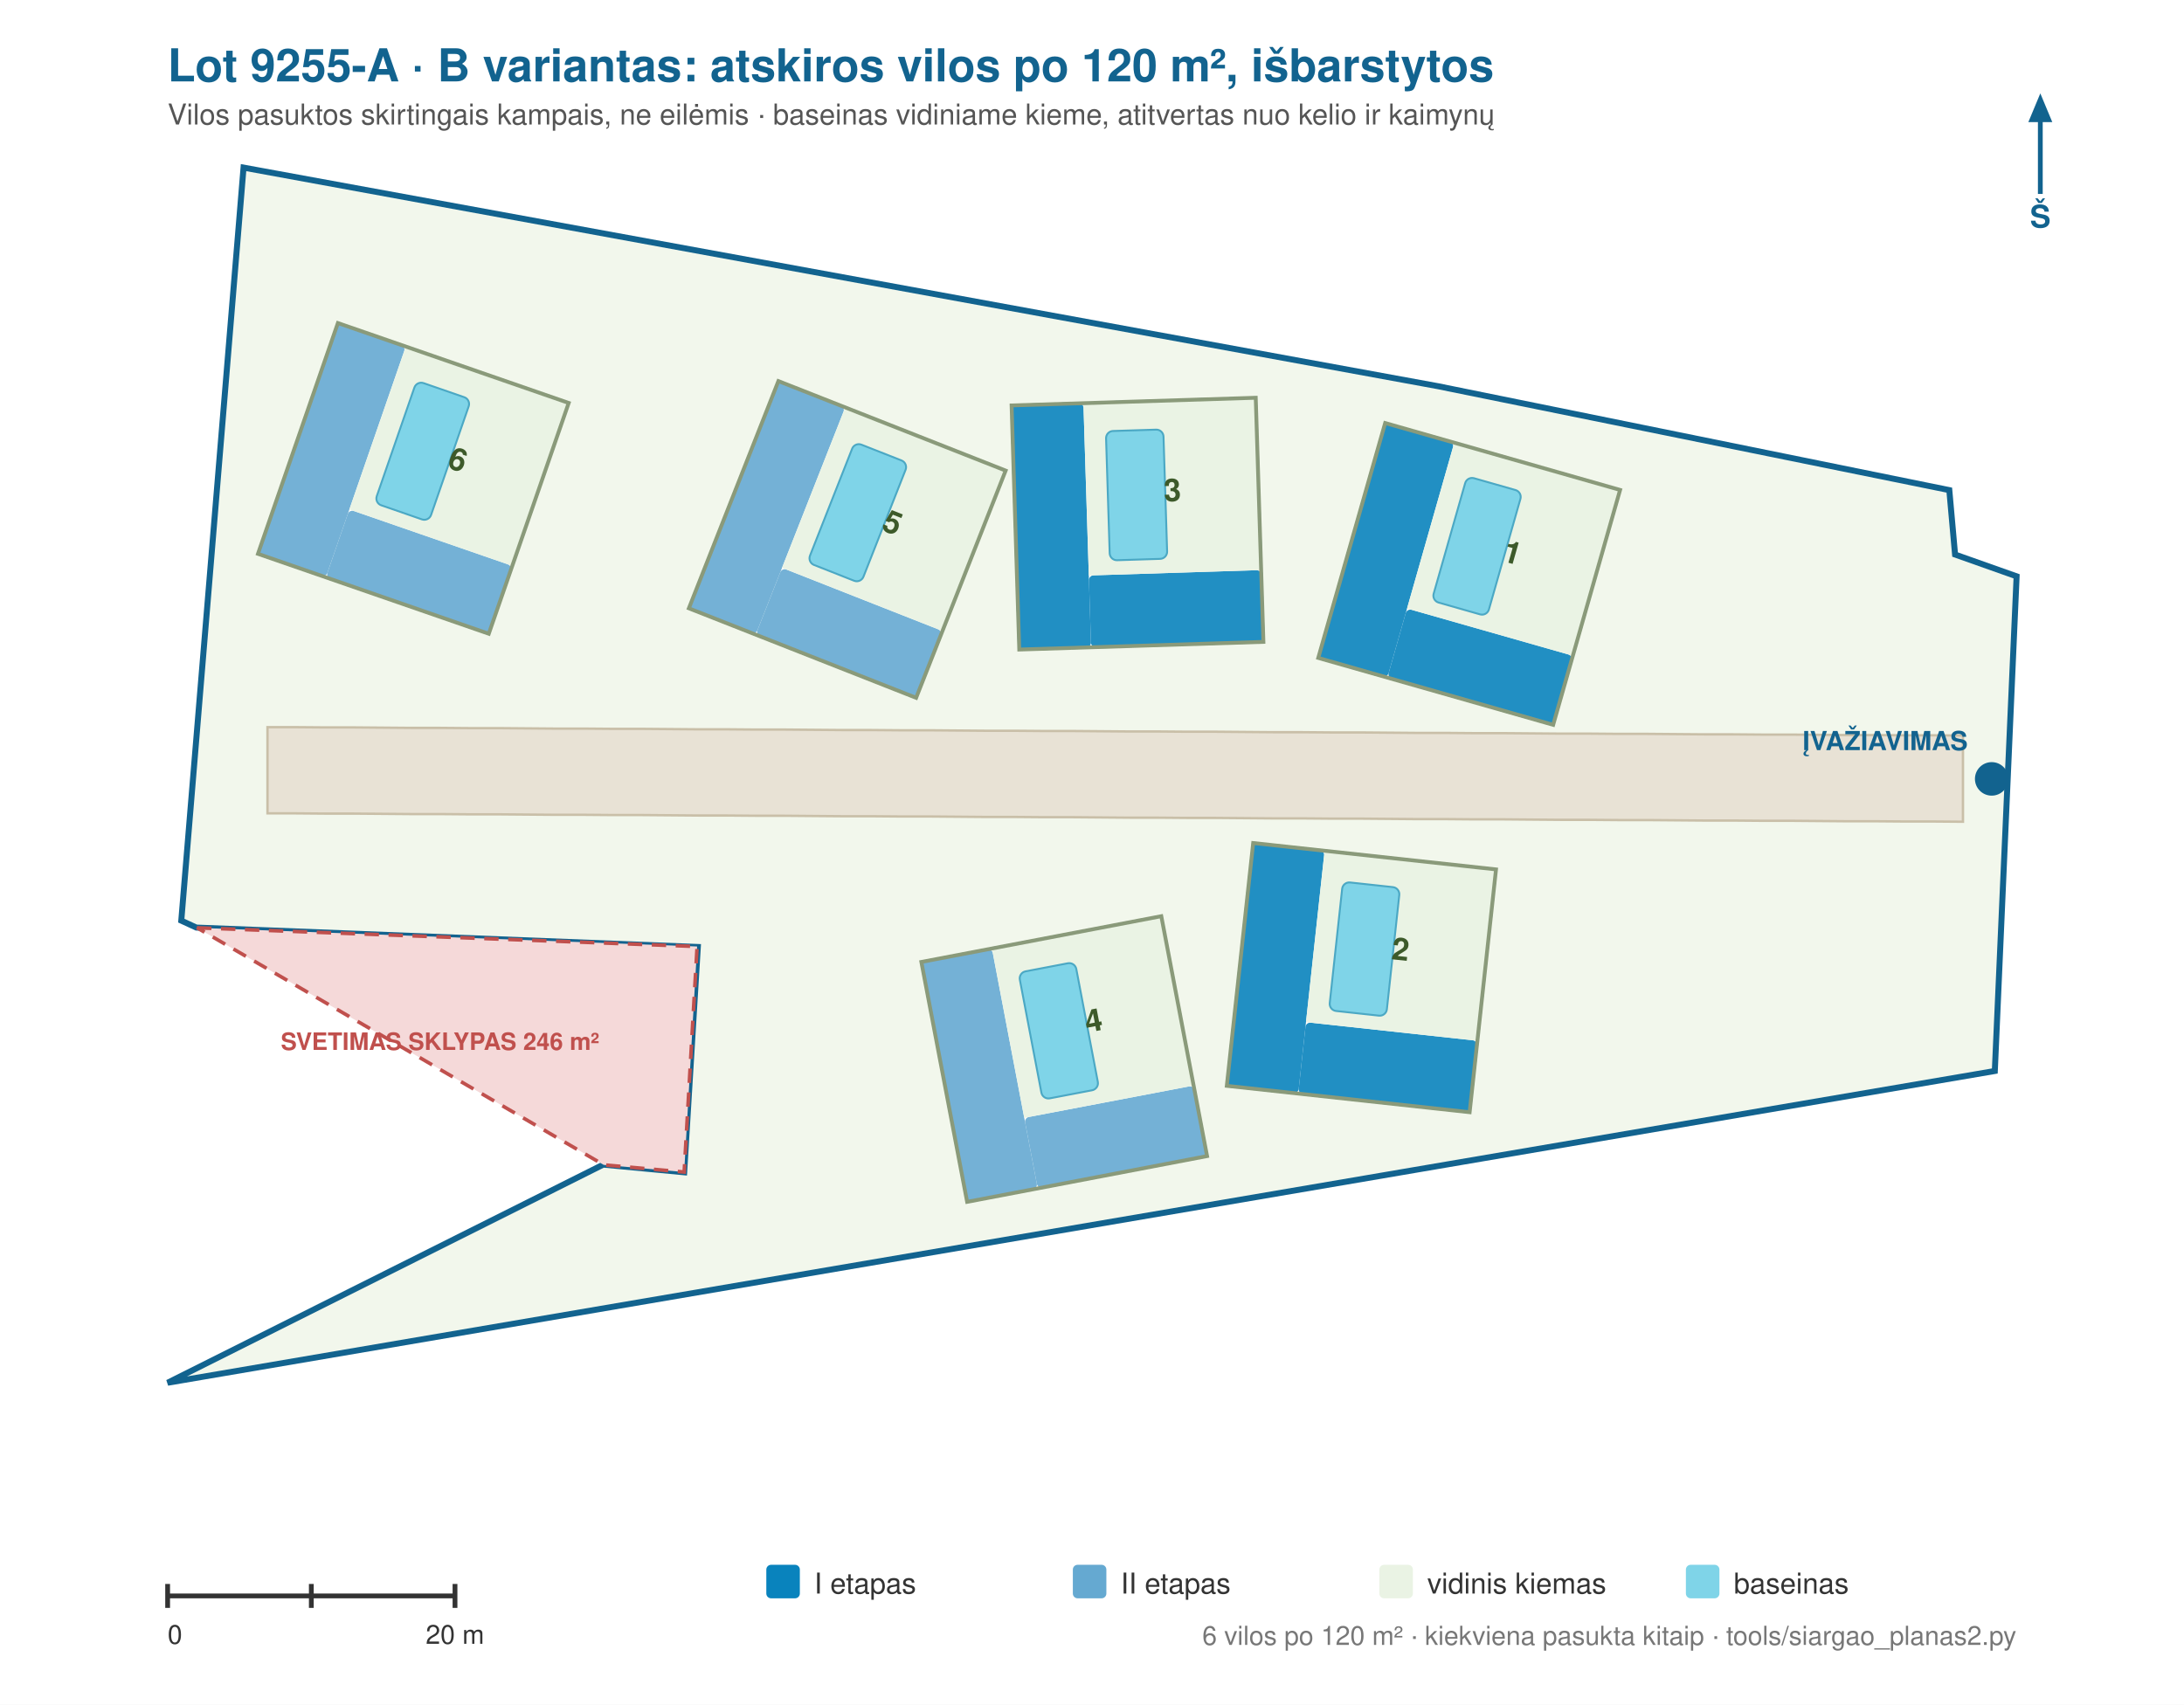
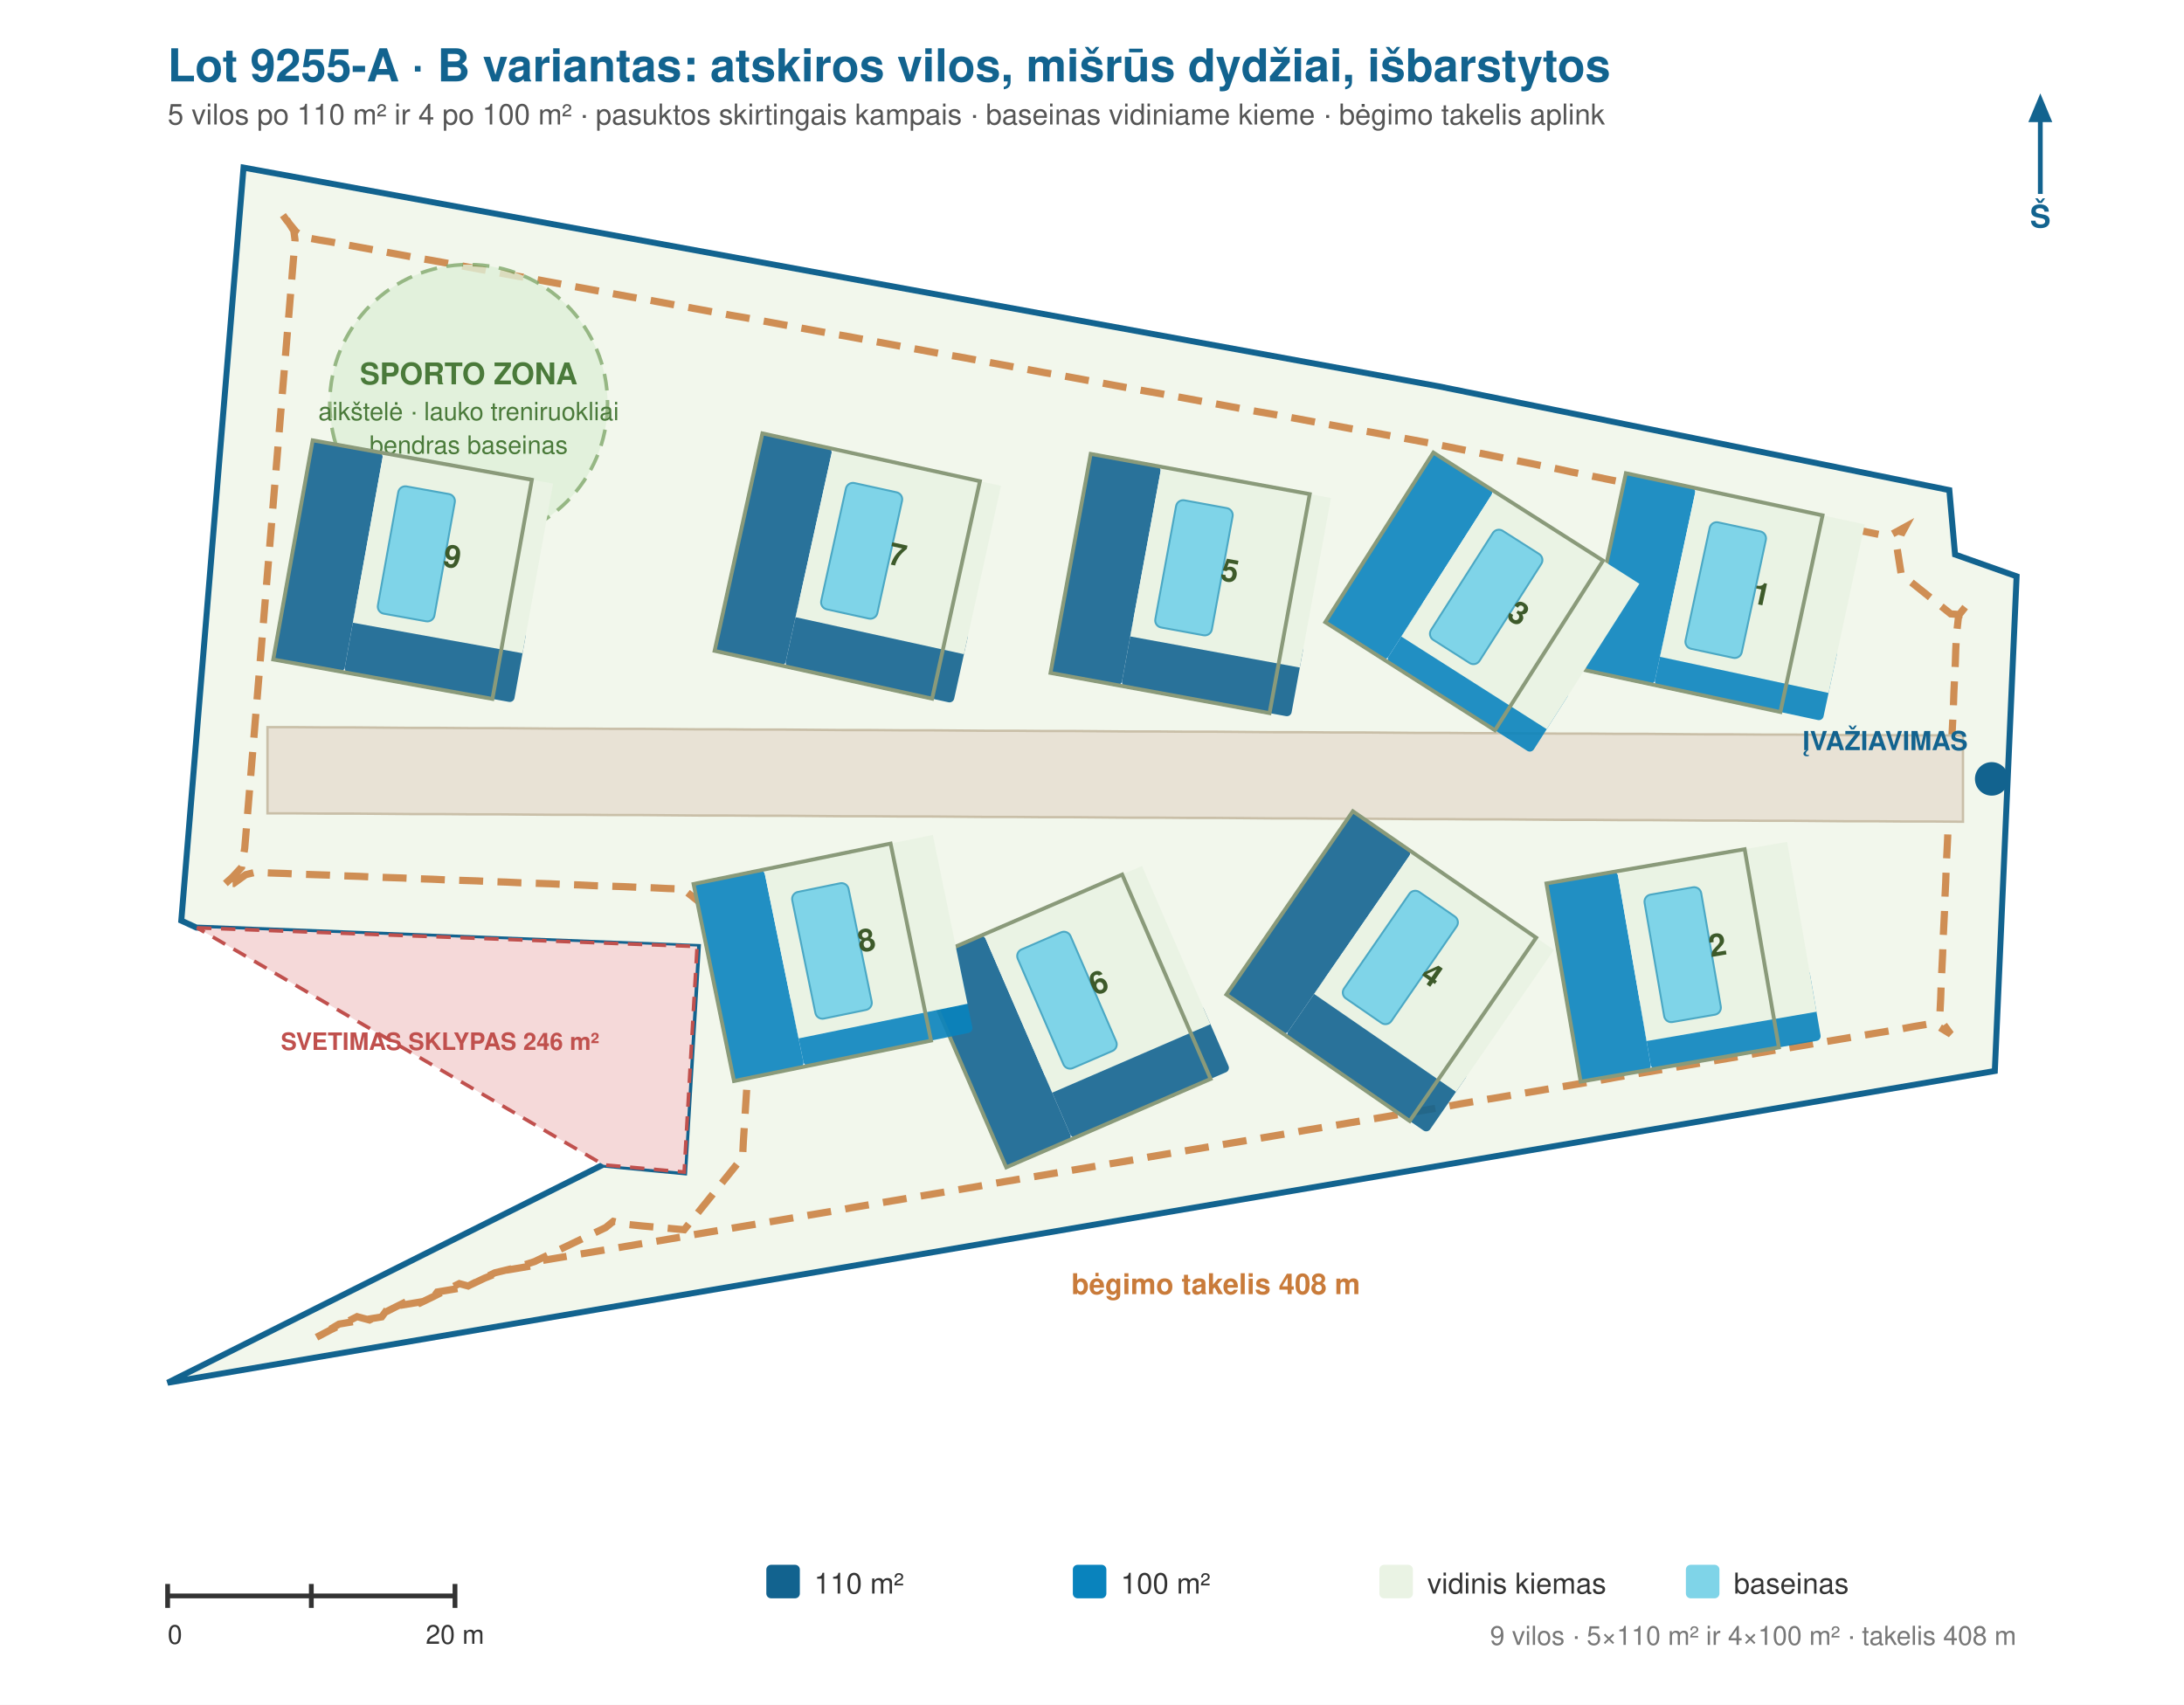
<svg xmlns="http://www.w3.org/2000/svg" width="912" height="712" viewBox="0 0 912 712" font-family="Helvetica,Arial,sans-serif">
  <rect width="912" height="712" fill="#fff" />
  <path d="M75.7 384.5 L101.7 70.0 L600.5 161.3 L814.0 204.7 L816.4 231.6 L842.1 240.7 L833.0 447.3 L70.0 577.5 L251.9 486.4 L285.7 489.6 L291.4 395.5 L82.0 387.4 Z" fill="#F2F7EC" stroke="#12638F" stroke-width="2.5" />
-   <text x="70" y="34" font-size="19" font-weight="bold" fill="#12638F">Lot 9255-A · B variantas: atskiros vilos po 120 m², išbarstytos</text>
-   <text x="70" y="52" font-size="12" fill="#555">Vilos pasuktos skirtingais kampais, ne eilėmis · baseinas vidiniame kieme, atitvertas nuo kelio ir kaimynų</text>
+   <text x="70" y="34" font-size="19" font-weight="bold" fill="#12638F">Lot 9255-A · B variantas: atskiros vilos, mišrūs dydžiai, išbarstytos</text>
+   <text x="70" y="52" font-size="12" fill="#555">5 vilos po 110 m² ir 4 po 100 m² · pasuktos skirtingais kampais · baseinas vidiniame kieme · bėgimo takelis aplink</text>
+   <polygon points="94.1 369.0 97.0 366.4 100.9 362.2 102.2 354.2 102.7 348.2 103.2 342.1 103.7 336.1 104.2 330.0 104.7 324.0 105.2 317.9 105.7 311.9 106.2 305.9 106.7 299.8 107.2 293.8 107.7 287.7 108.2 281.7 108.7 275.6 109.2 269.6 109.7 263.5 110.2 257.5 110.7 251.4 111.2 245.4 111.7 239.3 112.2 233.3 112.7 227.2 113.2 221.2 113.7 215.1 114.2 209.1 114.7 203.0 115.2 197.0 115.7 191.0 116.2 184.9 116.7 178.9 117.2 172.8 117.7 166.8 118.2 160.7 118.7 154.7 119.2 148.6 119.7 142.6 120.2 136.5 120.7 130.5 121.2 124.4 121.7 118.4 122.2 112.3 122.7 106.3 123.2 100.2 122.7 96.4 119.6 91.5 117.1 88.4 119.6 91.9 123.7 96.9 127.2 99.1 133.1 100.2 139.1 101.2 145.0 102.3 150.9 103.4 156.9 104.5 162.8 105.6 168.8 106.7 174.7 107.8 180.6 108.8 186.6 109.9 192.5 111.0 198.5 112.1 204.4 113.2 210.3 114.3 216.3 115.4 222.2 116.4 228.1 117.5 234.1 118.6 240.0 119.7 246.0 120.8 251.9 121.9 257.8 123.0 263.8 124.1 269.7 125.1 275.7 126.2 281.6 127.3 287.5 128.4 293.5 129.5 299.4 130.6 305.4 131.7 311.3 132.7 317.2 133.8 323.2 134.9 329.1 136.0 335.0 137.1 341.0 138.2 346.9 139.3 352.9 140.3 358.8 141.4 364.7 142.5 370.7 143.6 376.6 144.7 382.6 145.8 388.5 146.9 394.4 148.0 400.4 149.0 406.3 150.1 412.2 151.2 418.2 152.3 424.1 153.4 430.1 154.5 436.0 155.6 441.9 156.6 447.9 157.7 453.8 158.8 459.8 159.9 465.7 161.0 471.6 162.1 477.6 163.2 483.5 164.2 489.4 165.3 495.4 166.4 501.3 167.5 507.3 168.6 513.2 169.7 519.1 170.8 525.1 171.9 531.0 172.9 537.0 174.0 542.9 175.1 548.8 176.2 554.8 177.3 560.7 178.4 566.6 179.5 572.6 180.5 578.5 181.6 584.5 182.7 590.4 183.8 596.3 184.9 602.3 186.1 608.2 187.3 614.1 188.5 620.1 189.7 626.0 190.9 631.9 192.1 637.9 193.3 643.8 194.5 649.7 195.7 655.6 197.0 661.6 198.2 667.5 199.4 673.4 200.6 679.4 201.8 685.3 203.0 691.2 204.2 697.2 205.4 703.1 206.6 709.0 207.8 714.9 209.0 720.9 210.2 726.8 211.4 732.7 212.6 738.7 213.8 744.6 215.1 750.5 216.3 756.5 217.5 762.4 218.7 768.3 219.9 774.2 221.1 780.2 222.3 786.1 223.5 790.1 223.1 795.6 220.1 793.8 223.4 792.2 229.0 793.9 239.8 814.6 256.4 820.2 256.8 821.3 252.7 817.9 257.0 817.0 265.0 816.7 271.0 816.5 277.1 816.2 283.2 815.9 289.3 815.7 295.4 815.4 301.4 815.1 307.5 814.9 313.6 814.6 319.7 814.3 325.8 814.1 331.8 813.8 337.9 813.5 344.0 813.3 350.1 813.0 356.2 812.7 362.2 812.5 368.3 812.2 374.4 812.0 380.5 811.7 386.5 811.4 392.6 811.2 398.7 810.9 404.8 810.6 410.9 810.4 416.9 810.1 423.0 811.0 427.0 814.6 431.9 809.2 428.6 805.2 427.7 799.3 428.7 793.4 429.8 787.5 430.8 781.5 431.8 775.6 432.8 769.7 433.8 763.8 434.8 757.9 435.8 752.0 436.8 746.1 437.8 740.1 438.8 734.2 439.8 728.3 440.9 722.4 441.9 716.5 442.9 710.6 443.9 704.6 444.9 698.7 445.9 692.8 446.9 686.9 447.9 681.0 448.9 675.1 449.9 669.2 451.0 663.2 452.0 657.3 453.0 651.4 454.0 645.5 455.0 639.6 456.0 633.7 457.0 627.8 458.0 621.8 459.0 615.9 460.0 610.0 461.0 604.1 462.1 598.2 463.1 592.3 464.1 586.4 465.1 580.4 466.1 574.5 467.1 568.6 468.1 562.7 469.1 556.8 470.1 550.9 471.1 544.9 472.1 539.0 473.2 533.1 474.2 527.2 475.2 521.3 476.2 515.4 477.2 509.5 478.2 503.5 479.2 497.6 480.2 491.7 481.2 485.8 482.2 479.9 483.2 474.0 484.3 468.1 485.3 462.1 486.3 456.2 487.3 450.3 488.3 444.4 489.3 438.5 490.3 432.6 491.3 426.6 492.3 420.7 493.3 414.8 494.3 408.9 495.4 403.0 496.4 397.1 497.4 391.2 498.4 385.2 499.4 379.3 500.4 373.4 501.4 367.5 502.4 361.6 503.4 355.7 504.4 349.8 505.5 343.8 506.5 337.9 507.5 332.0 508.5 326.1 509.5 320.2 510.5 314.3 511.5 308.3 512.5 302.4 513.5 296.5 514.5 290.6 515.5 284.7 516.6 278.8 517.6 272.9 518.6 266.9 519.6 261.0 520.6 255.1 521.6 249.2 522.6 225.5 526.6 222.0 528.7 216.1 529.7 210.2 530.7 202.4 533.8 194.4 537.6 188.5 538.6 182.6 539.6 180.1 543.0 174.2 544.0 168.2 545.0 162.3 546.0 159.4 550.0 153.4 551.0 147.5 552.0 141.6 553.0 132.2 558.5 138.1 555.4 143.6 552.7 149.1 549.9 154.3 551.3 159.8 548.6 165.3 545.8 170.8 543.1 175.2 544.3 180.8 541.6 186.3 538.8 191.8 536.1 195.5 537.1 201.0 534.3 206.6 531.6 215.2 529.5 223.2 526.9 252.9 512.7 256.1 510.1 261.3 511.3 268.0 512.0 274.8 512.6 285.7 513.6 310.1 483.3 310.4 477.0 310.8 470.8 311.2 464.5 311.6 458.2 312.0 452.0 312.3 445.7 312.7 439.4 313.1 433.2 313.5 426.9 313.9 420.6 314.3 414.4 314.6 408.1 315.0 401.8 315.4 395.5 285.2 371.3 279.1 371.1 272.9 370.8 266.8 370.6 260.6 370.3 254.5 370.1 248.3 369.9 242.1 369.6 236.0 369.4 229.8 369.1 223.7 368.9 217.5 368.7 211.4 368.4 205.2 368.2 199.0 367.9 192.9 367.7 186.7 367.5 180.6 367.2 174.4 367.0 168.2 366.7 162.1 366.5 155.9 366.3 149.8 366.0 143.6 365.8 137.5 365.5 131.3 365.3 125.1 365.1 119.0 364.8 112.8 364.6 106.7 364.3 102.6 365.3 97.5 369.0" fill="none" stroke="#C97B3A" stroke-width="3" stroke-dasharray="10 6" opacity="0.85" />
  <polygon points="111.7 303.7 123.7 303.7 135.7 303.8 147.7 303.8 159.7 303.9 171.7 304.0 183.7 304.0 195.7 304.1 207.7 304.1 219.7 304.2 231.7 304.3 243.7 304.3 255.7 304.4 267.7 304.4 279.7 304.5 291.7 304.6 303.7 304.6 315.7 304.7 327.7 304.7 339.7 304.8 351.7 304.9 363.7 304.9 375.7 305.0 387.7 305.0 399.7 305.1 411.7 305.2 423.7 305.2 435.7 305.3 447.7 305.3 459.7 305.4 471.7 305.5 483.7 305.5 495.7 305.6 507.7 305.6 519.7 305.7 531.7 305.8 543.7 305.8 555.7 305.9 567.7 305.9 579.7 306.0 591.7 306.1 603.7 306.1 615.7 306.2 627.7 306.2 639.7 306.3 651.7 306.4 663.7 306.4 675.7 306.5 687.7 306.5 699.7 306.6 711.7 306.7 723.7 306.7 735.7 306.8 747.7 306.8 759.7 306.9 771.7 307.0 783.7 307.0 795.7 307.1 807.7 307.1 819.7 307.2 819.7 343.2 807.7 343.1 795.7 343.1 783.7 343.0 771.7 343.0 759.7 342.9 747.7 342.8 735.7 342.8 723.7 342.7 711.7 342.7 699.7 342.6 687.7 342.5 675.7 342.5 663.7 342.4 651.7 342.4 639.7 342.3 627.7 342.2 615.7 342.2 603.7 342.1 591.7 342.1 579.7 342.0 567.7 341.9 555.7 341.9 543.7 341.8 531.7 341.8 519.7 341.7 507.7 341.6 495.7 341.6 483.7 341.5 471.7 341.5 459.7 341.4 447.7 341.3 435.7 341.3 423.7 341.2 411.7 341.2 399.7 341.1 387.7 341.0 375.7 341.0 363.7 340.9 351.7 340.9 339.7 340.8 327.7 340.7 315.7 340.7 303.7 340.6 291.7 340.6 279.7 340.5 267.7 340.4 255.7 340.4 243.7 340.3 231.7 340.3 219.7 340.2 207.7 340.1 195.7 340.1 183.7 340.0 171.7 340.0 159.7 339.9 147.7 339.8 135.7 339.8 123.7 339.7 111.7 339.7" fill="#E8E2D5" stroke="#C9BFA8" stroke-width="1" />
-   <g transform="translate(613.5,239.7) rotate(15.9)">
-     <rect x="-51.0" y="-51.0" width="102.0" height="102.0" fill="#fff" stroke="#0983BD" stroke-width="1.1" stroke-dasharray="4 3" />
-     <rect x="-51.0" y="-51.0" width="30.0" height="102.0" fill="#0983BD" opacity="0.9" rx="2" />
-     <rect x="-21.0" y="21.0" width="72.0" height="30.0" fill="#0983BD" opacity="0.9" rx="2" />
-     <rect x="-21.0" y="-51.0" width="72.0" height="72.0" fill="#EAF3E4" />
-     <rect x="-12.0" y="-39.0" width="24.0" height="54.0" fill="#7FD4E8" stroke="#4BA8C4" stroke-width="0.8" rx="3" />
-     <rect x="-51.0" y="-51.0" width="102.0" height="102.0" fill="none" stroke="#8a9a7a" stroke-width="1.6" />
-     <text x="15.0" y="-9.0" font-size="13" font-weight="bold" fill="#3d5a2a" text-anchor="middle">1</text>
+   <circle cx="195.7" cy="168.5" r="58" fill="#DFF0D8" opacity="0.8" stroke="#7FA86A" stroke-width="1.5" stroke-dasharray="7 4" />
+   <text x="195.7" y="160.5" font-size="12.5" fill="#4A7A3A" font-weight="bold" text-anchor="middle">SPORTO ZONA</text>
+   <text x="195.7" y="175.5" font-size="10.5" fill="#4A7A3A" text-anchor="middle">aikštelė · lauko treniruokliai</text>
+   <text x="195.7" y="189.5" font-size="10.5" fill="#4A7A3A" text-anchor="middle">bendras baseinas</text>
+   <g transform="translate(711.2,247.5) rotate(12.1)">
+     <rect x="-42.0" y="-42.0" width="84.0" height="84.0" fill="#fff" stroke="#0983BD" stroke-width="1.1" stroke-dasharray="4 3" />
+     <rect x="-42.0" y="-42.0" width="30.0" height="84.0" fill="#0983BD" opacity="0.9" rx="2" />
+     <rect x="-12.0" y="12.0" width="72.0" height="30.0" fill="#0983BD" opacity="0.9" rx="2" />
+     <rect x="-12.0" y="-42.0" width="72.0" height="72.0" fill="#EAF3E4" />
+     <rect x="-3.0" y="-30.0" width="24.0" height="54.0" fill="#7FD4E8" stroke="#4BA8C4" stroke-width="0.8" rx="3" />
+     <rect x="-42.0" y="-42.0" width="84.0" height="84.0" fill="none" stroke="#8a9a7a" stroke-width="1.6" />
+     <text x="24.0" y="0.0" font-size="13" font-weight="bold" fill="#3d5a2a" text-anchor="middle">1</text>
  </g>
-   <g transform="translate(568.5,408.3) rotate(6.2)">
-     <rect x="-51.0" y="-51.0" width="102.0" height="102.0" fill="#fff" stroke="#0983BD" stroke-width="1.1" stroke-dasharray="4 3" />
-     <rect x="-51.0" y="-51.0" width="30.0" height="102.0" fill="#0983BD" opacity="0.9" rx="2" />
-     <rect x="-21.0" y="21.0" width="72.0" height="30.0" fill="#0983BD" opacity="0.9" rx="2" />
-     <rect x="-21.0" y="-51.0" width="72.0" height="72.0" fill="#EAF3E4" />
-     <rect x="-12.0" y="-39.0" width="24.0" height="54.0" fill="#7FD4E8" stroke="#4BA8C4" stroke-width="0.8" rx="3" />
-     <rect x="-51.0" y="-51.0" width="102.0" height="102.0" fill="none" stroke="#8a9a7a" stroke-width="1.6" />
-     <text x="15.0" y="-9.0" font-size="13" font-weight="bold" fill="#3d5a2a" text-anchor="middle">2</text>
+   <g transform="translate(694.3,403.2) rotate(-9.8)">
+     <rect x="-42.0" y="-42.0" width="84.0" height="84.0" fill="#fff" stroke="#0983BD" stroke-width="1.1" stroke-dasharray="4 3" />
+     <rect x="-42.0" y="-42.0" width="30.0" height="84.0" fill="#0983BD" opacity="0.9" rx="2" />
+     <rect x="-12.0" y="12.0" width="72.0" height="30.0" fill="#0983BD" opacity="0.9" rx="2" />
+     <rect x="-12.0" y="-42.0" width="72.0" height="72.0" fill="#EAF3E4" />
+     <rect x="-3.0" y="-30.0" width="24.0" height="54.0" fill="#7FD4E8" stroke="#4BA8C4" stroke-width="0.8" rx="3" />
+     <rect x="-42.0" y="-42.0" width="84.0" height="84.0" fill="none" stroke="#8a9a7a" stroke-width="1.6" />
+     <text x="24.0" y="0.0" font-size="13" font-weight="bold" fill="#3d5a2a" text-anchor="middle">2</text>
  </g>
-   <g transform="translate(475.0,218.7) rotate(-1.8)">
-     <rect x="-51.0" y="-51.0" width="102.0" height="102.0" fill="#fff" stroke="#0983BD" stroke-width="1.1" stroke-dasharray="4 3" />
-     <rect x="-51.0" y="-51.0" width="30.0" height="102.0" fill="#0983BD" opacity="0.9" rx="2" />
-     <rect x="-21.0" y="21.0" width="72.0" height="30.0" fill="#0983BD" opacity="0.9" rx="2" />
-     <rect x="-21.0" y="-51.0" width="72.0" height="72.0" fill="#EAF3E4" />
-     <rect x="-12.0" y="-39.0" width="24.0" height="54.0" fill="#7FD4E8" stroke="#4BA8C4" stroke-width="0.8" rx="3" />
-     <rect x="-51.0" y="-51.0" width="102.0" height="102.0" fill="none" stroke="#8a9a7a" stroke-width="1.6" />
-     <text x="15.0" y="-9.0" font-size="13" font-weight="bold" fill="#3d5a2a" text-anchor="middle">3</text>
+   <g transform="translate(611.4,247.0) rotate(32.5)">
+     <rect x="-42.0" y="-42.0" width="84.0" height="84.0" fill="#fff" stroke="#0983BD" stroke-width="1.1" stroke-dasharray="4 3" />
+     <rect x="-42.0" y="-42.0" width="30.0" height="84.0" fill="#0983BD" opacity="0.9" rx="2" />
+     <rect x="-12.0" y="12.0" width="72.0" height="30.0" fill="#0983BD" opacity="0.9" rx="2" />
+     <rect x="-12.0" y="-42.0" width="72.0" height="72.0" fill="#EAF3E4" />
+     <rect x="-3.0" y="-30.0" width="24.0" height="54.0" fill="#7FD4E8" stroke="#4BA8C4" stroke-width="0.8" rx="3" />
+     <rect x="-42.0" y="-42.0" width="84.0" height="84.0" fill="none" stroke="#8a9a7a" stroke-width="1.6" />
+     <text x="24.0" y="0.0" font-size="13" font-weight="bold" fill="#3d5a2a" text-anchor="middle">3</text>
  </g>
-   <g transform="translate(444.4,442.3) rotate(-10.8)">
-     <rect x="-51.0" y="-51.0" width="102.0" height="102.0" fill="#fff" stroke="#65A9D1" stroke-width="1.1" stroke-dasharray="4 3" />
-     <rect x="-51.0" y="-51.0" width="30.0" height="102.0" fill="#65A9D1" opacity="0.9" rx="2" />
-     <rect x="-21.0" y="21.0" width="72.0" height="30.0" fill="#65A9D1" opacity="0.9" rx="2" />
-     <rect x="-21.0" y="-51.0" width="72.0" height="72.0" fill="#EAF3E4" />
-     <rect x="-12.0" y="-39.0" width="24.0" height="54.0" fill="#7FD4E8" stroke="#4BA8C4" stroke-width="0.8" rx="3" />
-     <rect x="-51.0" y="-51.0" width="102.0" height="102.0" fill="none" stroke="#8a9a7a" stroke-width="1.6" />
-     <text x="15.0" y="-9.0" font-size="13" font-weight="bold" fill="#3d5a2a" text-anchor="middle">4</text>
+   <g transform="translate(576.8,403.5) rotate(34.6)">
+     <rect x="-46.5" y="-46.5" width="93.0" height="93.0" fill="#fff" stroke="#12638F" stroke-width="1.1" stroke-dasharray="4 3" />
+     <rect x="-46.5" y="-46.5" width="30.0" height="93.0" fill="#12638F" opacity="0.9" rx="2" />
+     <rect x="-16.5" y="16.5" width="72.0" height="30.0" fill="#12638F" opacity="0.9" rx="2" />
+     <rect x="-16.5" y="-46.5" width="72.0" height="72.0" fill="#EAF3E4" />
+     <rect x="-7.5" y="-34.5" width="24.0" height="54.0" fill="#7FD4E8" stroke="#4BA8C4" stroke-width="0.8" rx="3" />
+     <rect x="-46.5" y="-46.5" width="93.0" height="93.0" fill="none" stroke="#8a9a7a" stroke-width="1.6" />
+     <text x="19.5" y="-4.5" font-size="13" font-weight="bold" fill="#3d5a2a" text-anchor="middle">4</text>
  </g>
-   <g transform="translate(353.8,225.3) rotate(21.5)">
-     <rect x="-51.0" y="-51.0" width="102.0" height="102.0" fill="#fff" stroke="#65A9D1" stroke-width="1.1" stroke-dasharray="4 3" />
-     <rect x="-51.0" y="-51.0" width="30.0" height="102.0" fill="#65A9D1" opacity="0.9" rx="2" />
-     <rect x="-21.0" y="21.0" width="72.0" height="30.0" fill="#65A9D1" opacity="0.9" rx="2" />
-     <rect x="-21.0" y="-51.0" width="72.0" height="72.0" fill="#EAF3E4" />
-     <rect x="-12.0" y="-39.0" width="24.0" height="54.0" fill="#7FD4E8" stroke="#4BA8C4" stroke-width="0.8" rx="3" />
-     <rect x="-51.0" y="-51.0" width="102.0" height="102.0" fill="none" stroke="#8a9a7a" stroke-width="1.6" />
-     <text x="15.0" y="-9.0" font-size="13" font-weight="bold" fill="#3d5a2a" text-anchor="middle">5</text>
+   <g transform="translate(492.8,243.7) rotate(10.4)">
+     <rect x="-46.5" y="-46.5" width="93.0" height="93.0" fill="#fff" stroke="#12638F" stroke-width="1.1" stroke-dasharray="4 3" />
+     <rect x="-46.5" y="-46.5" width="30.0" height="93.0" fill="#12638F" opacity="0.9" rx="2" />
+     <rect x="-16.5" y="16.5" width="72.0" height="30.0" fill="#12638F" opacity="0.9" rx="2" />
+     <rect x="-16.5" y="-46.5" width="72.0" height="72.0" fill="#EAF3E4" />
+     <rect x="-7.5" y="-34.5" width="24.0" height="54.0" fill="#7FD4E8" stroke="#4BA8C4" stroke-width="0.8" rx="3" />
+     <rect x="-46.5" y="-46.5" width="93.0" height="93.0" fill="none" stroke="#8a9a7a" stroke-width="1.6" />
+     <text x="19.5" y="-4.5" font-size="13" font-weight="bold" fill="#3d5a2a" text-anchor="middle">5</text>
  </g>
-   <g transform="translate(172.6,199.8) rotate(19.1)">
-     <rect x="-51.0" y="-51.0" width="102.0" height="102.0" fill="#fff" stroke="#65A9D1" stroke-width="1.1" stroke-dasharray="4 3" />
-     <rect x="-51.0" y="-51.0" width="30.0" height="102.0" fill="#65A9D1" opacity="0.9" rx="2" />
-     <rect x="-21.0" y="21.0" width="72.0" height="30.0" fill="#65A9D1" opacity="0.9" rx="2" />
-     <rect x="-21.0" y="-51.0" width="72.0" height="72.0" fill="#EAF3E4" />
-     <rect x="-12.0" y="-39.0" width="24.0" height="54.0" fill="#7FD4E8" stroke="#4BA8C4" stroke-width="0.8" rx="3" />
-     <rect x="-51.0" y="-51.0" width="102.0" height="102.0" fill="none" stroke="#8a9a7a" stroke-width="1.6" />
-     <text x="15.0" y="-9.0" font-size="13" font-weight="bold" fill="#3d5a2a" text-anchor="middle">6</text>
+   <g transform="translate(444.4,426.4) rotate(-23.4)">
+     <rect x="-46.5" y="-46.5" width="93.0" height="93.0" fill="#fff" stroke="#12638F" stroke-width="1.1" stroke-dasharray="4 3" />
+     <rect x="-46.5" y="-46.5" width="30.0" height="93.0" fill="#12638F" opacity="0.9" rx="2" />
+     <rect x="-16.5" y="16.5" width="72.0" height="30.0" fill="#12638F" opacity="0.9" rx="2" />
+     <rect x="-16.5" y="-46.5" width="72.0" height="72.0" fill="#EAF3E4" />
+     <rect x="-7.5" y="-34.5" width="24.0" height="54.0" fill="#7FD4E8" stroke="#4BA8C4" stroke-width="0.8" rx="3" />
+     <rect x="-46.5" y="-46.5" width="93.0" height="93.0" fill="none" stroke="#8a9a7a" stroke-width="1.6" />
+     <text x="19.5" y="-4.5" font-size="13" font-weight="bold" fill="#3d5a2a" text-anchor="middle">6</text>
  </g>
+   <g transform="translate(353.8,236.4) rotate(12.4)">
+     <rect x="-46.5" y="-46.5" width="93.0" height="93.0" fill="#fff" stroke="#12638F" stroke-width="1.1" stroke-dasharray="4 3" />
+     <rect x="-46.5" y="-46.5" width="30.0" height="93.0" fill="#12638F" opacity="0.9" rx="2" />
+     <rect x="-16.5" y="16.5" width="72.0" height="30.0" fill="#12638F" opacity="0.9" rx="2" />
+     <rect x="-16.5" y="-46.5" width="72.0" height="72.0" fill="#EAF3E4" />
+     <rect x="-7.5" y="-34.5" width="24.0" height="54.0" fill="#7FD4E8" stroke="#4BA8C4" stroke-width="0.8" rx="3" />
+     <rect x="-46.5" y="-46.5" width="93.0" height="93.0" fill="none" stroke="#8a9a7a" stroke-width="1.6" />
+     <text x="19.5" y="-4.5" font-size="13" font-weight="bold" fill="#3d5a2a" text-anchor="middle">7</text>
+   </g>
+   <g transform="translate(339.2,401.9) rotate(-11.6)">
+     <rect x="-42.0" y="-42.0" width="84.0" height="84.0" fill="#fff" stroke="#0983BD" stroke-width="1.1" stroke-dasharray="4 3" />
+     <rect x="-42.0" y="-42.0" width="30.0" height="84.0" fill="#0983BD" opacity="0.9" rx="2" />
+     <rect x="-12.0" y="12.0" width="72.0" height="30.0" fill="#0983BD" opacity="0.9" rx="2" />
+     <rect x="-12.0" y="-42.0" width="72.0" height="72.0" fill="#EAF3E4" />
+     <rect x="-3.0" y="-30.0" width="24.0" height="54.0" fill="#7FD4E8" stroke="#4BA8C4" stroke-width="0.8" rx="3" />
+     <rect x="-42.0" y="-42.0" width="84.0" height="84.0" fill="none" stroke="#8a9a7a" stroke-width="1.6" />
+     <text x="24.0" y="0.0" font-size="13" font-weight="bold" fill="#3d5a2a" text-anchor="middle">8</text>
+   </g>
+   <g transform="translate(168.1,237.9) rotate(10.2)">
+     <rect x="-46.5" y="-46.5" width="93.0" height="93.0" fill="#fff" stroke="#12638F" stroke-width="1.1" stroke-dasharray="4 3" />
+     <rect x="-46.5" y="-46.5" width="30.0" height="93.0" fill="#12638F" opacity="0.9" rx="2" />
+     <rect x="-16.5" y="16.5" width="72.0" height="30.0" fill="#12638F" opacity="0.9" rx="2" />
+     <rect x="-16.5" y="-46.5" width="72.0" height="72.0" fill="#EAF3E4" />
+     <rect x="-7.5" y="-34.5" width="24.0" height="54.0" fill="#7FD4E8" stroke="#4BA8C4" stroke-width="0.8" rx="3" />
+     <rect x="-46.5" y="-46.5" width="93.0" height="93.0" fill="none" stroke="#8a9a7a" stroke-width="1.6" />
+     <text x="19.5" y="-4.5" font-size="13" font-weight="bold" fill="#3d5a2a" text-anchor="middle">9</text>
+   </g>
+   <text x="507.7" y="540.5" font-size="12" fill="#C97B3A" font-weight="bold" text-anchor="middle">bėgimo takelis 408 m</text>
  <path d="M82.3 387.5 L291.1 395.3 L285.7 489.5 L252.1 486.5 Z" fill="#F5D9D9" stroke="#C0504D" stroke-width="1.5" stroke-dasharray="6 4" />
  <text x="183.7" y="438.5" font-size="10" fill="#C0504D" text-anchor="middle" font-weight="bold">SVETIMAS SKLYPAS 246 m²</text>
  <circle cx="831.7" cy="325.3" r="7" fill="#12638F" />
  <text x="821.7" y="313.3" font-size="11" fill="#12638F" font-weight="bold" text-anchor="end">ĮVAŽIAVIMAS</text>
  <g transform="translate(852,55)">
    <line x1="0" y1="26" x2="0" y2="-10" stroke="#12638F" stroke-width="2" />
    <polygon points="0,-16 -5,-4 5,-4" fill="#12638F" />
    <text x="0" y="40" font-size="13" fill="#12638F" text-anchor="middle" font-weight="bold">Š</text>
  </g>
  <line x1="70" y1="666.533" x2="190.0" y2="666.533" stroke="#333" stroke-width="2" />
  <line x1="70.0" y1="661.533" x2="70.0" y2="671.533" stroke="#333" stroke-width="2" />
  <line x1="130.0" y1="661.533" x2="130.0" y2="671.533" stroke="#333" stroke-width="2" />
  <line x1="190.0" y1="661.533" x2="190.0" y2="671.533" stroke="#333" stroke-width="2" />
  <text x="70" y="686.533" font-size="11" fill="#333">0</text>
  <text x="190.0" y="686.533" font-size="11" fill="#333" text-anchor="middle">20 m</text>
-   <rect x="320" y="653.533" width="14" height="14" fill="#0983BD" rx="2" />
-   <text x="340" y="665.533" font-size="12" fill="#333">I etapas</text>
-   <rect x="448" y="653.533" width="14" height="14" fill="#65A9D1" rx="2" />
-   <text x="468" y="665.533" font-size="12" fill="#333">II etapas</text>
+   <rect x="320" y="653.533" width="14" height="14" fill="#12638F" rx="2" />
+   <text x="340" y="665.533" font-size="12" fill="#333">110 m²</text>
+   <rect x="448" y="653.533" width="14" height="14" fill="#0983BD" rx="2" />
+   <text x="468" y="665.533" font-size="12" fill="#333">100 m²</text>
  <rect x="576" y="653.533" width="14" height="14" fill="#EAF3E4" rx="2" />
  <text x="596" y="665.533" font-size="12" fill="#333">vidinis kiemas</text>
  <rect x="704" y="653.533" width="14" height="14" fill="#7FD4E8" rx="2" />
  <text x="724" y="665.533" font-size="12" fill="#333">baseinas</text>
-   <text x="842" y="687" font-size="11" fill="#777" text-anchor="end">6 vilos po 120 m² · kiekviena pasukta kitaip · tools/siargao_planas2.py</text>
+   <text x="842" y="687" font-size="11" fill="#777" text-anchor="end">9 vilos · 5×110 m² ir 4×100 m² · takelis 408 m</text>
</svg>
